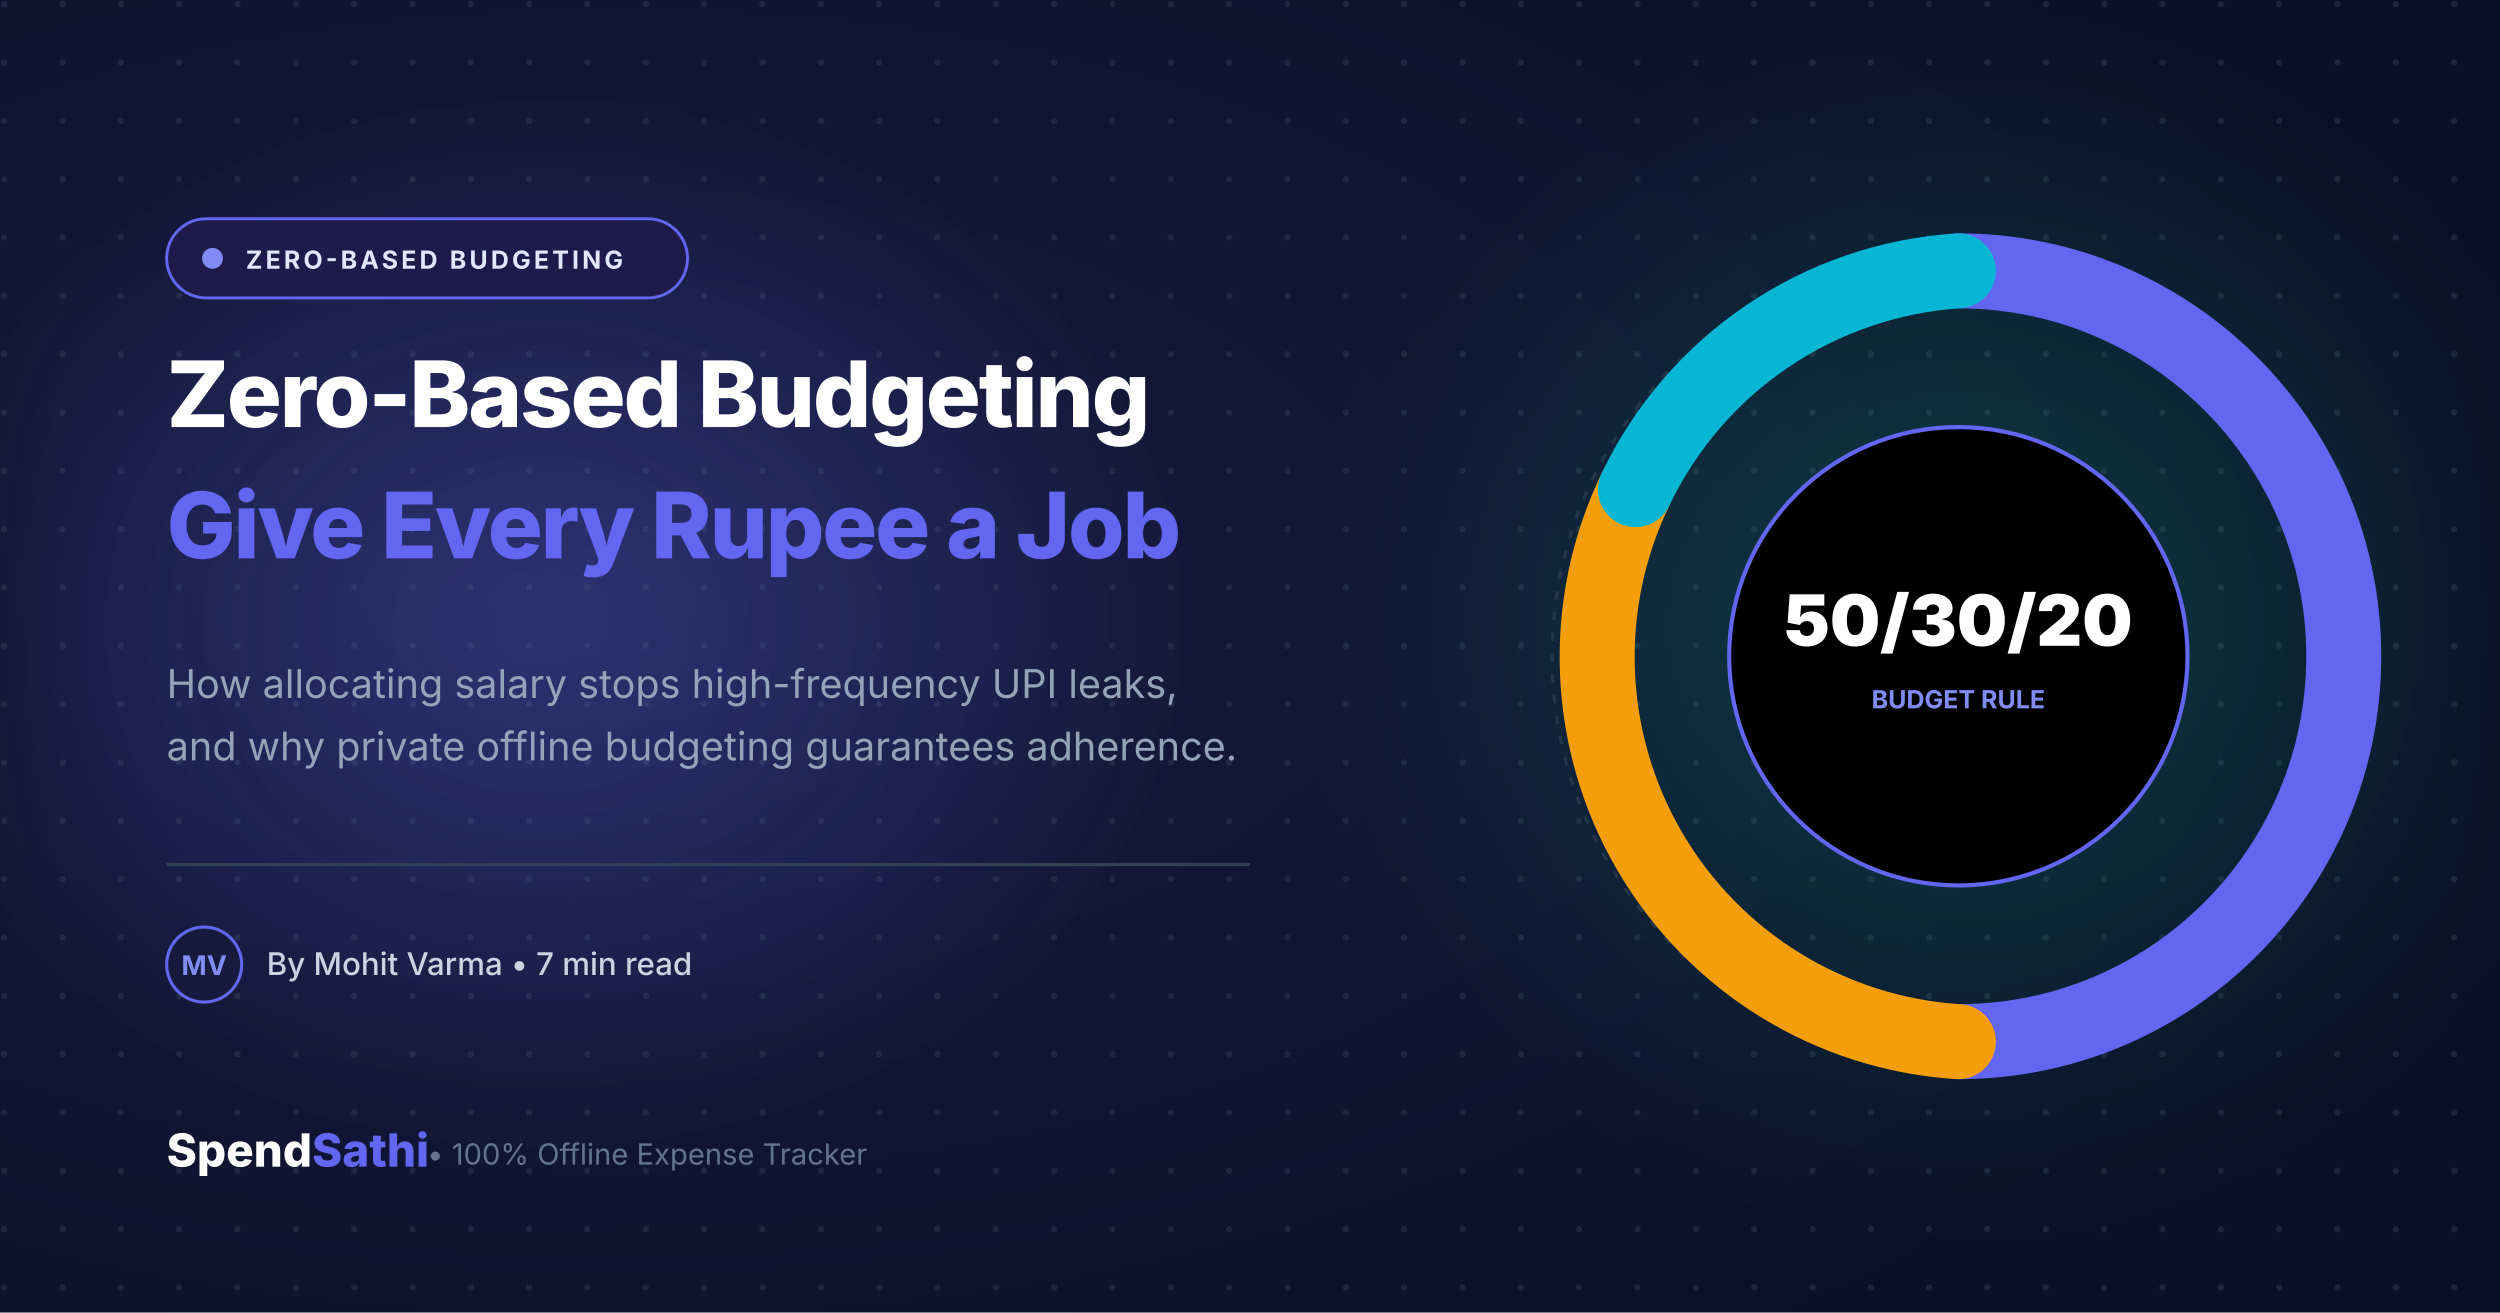
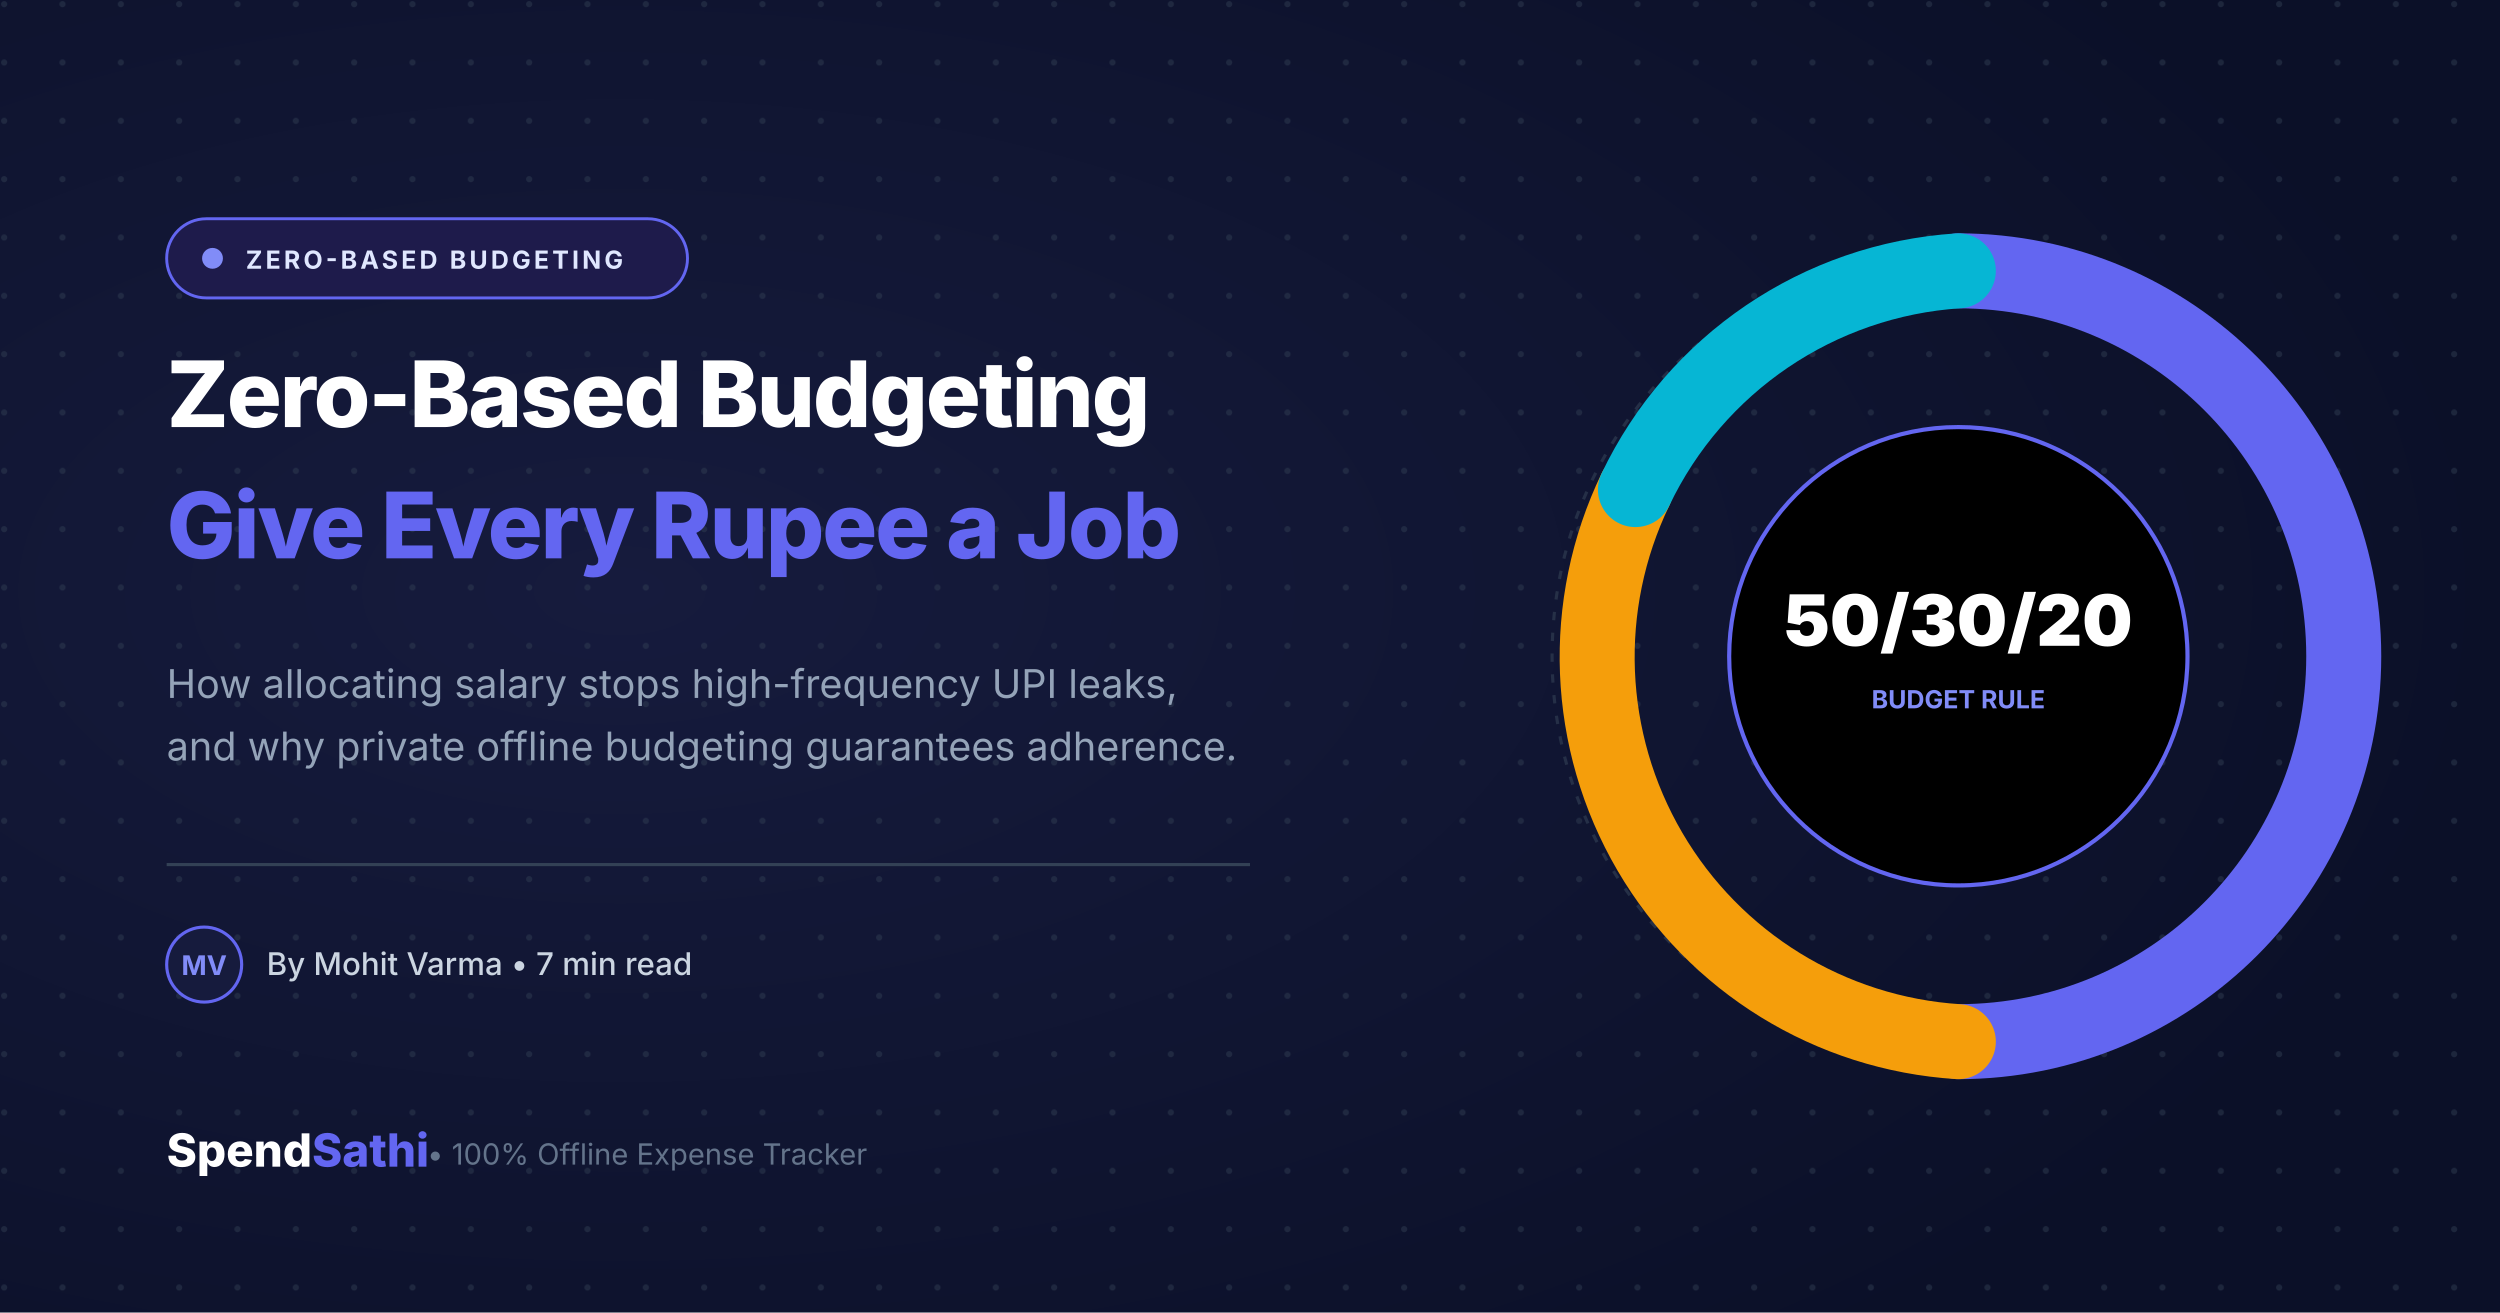
<svg xmlns="http://www.w3.org/2000/svg" width="1200" height="630" viewBox="0 0 1200 630">
  <defs>
    <radialGradient id="bg" cx="25%" cy="45%" r="75%">
      <stop offset="0%" stop-color="#161B3D" />
      <stop offset="100%" stop-color="#0B1028" />
    </radialGradient>
    <pattern id="grid" x="0" y="0" width="28" height="28" patternUnits="userSpaceOnUse">
      <circle cx="2" cy="2" r="1.5" fill="#334155" opacity="0.45" />
    </pattern>
    <radialGradient id="glow-1" cx="50%" cy="50%" r="50%">
      <stop offset="0%" stop-color="#6366F1" stop-opacity="0.32" />
      <stop offset="100%" stop-color="#6366F1" stop-opacity="0" />
    </radialGradient>
    <radialGradient id="glow-2" cx="50%" cy="50%" r="50%">
      <stop offset="0%" stop-color="#10B981" stop-opacity="0.26" />
      <stop offset="100%" stop-color="#10B981" stop-opacity="0" />
    </radialGradient>
    <filter id="blur24">
      <feGaussianBlur stdDeviation="28" />
    </filter>
  </defs>
  <rect width="1200" height="630" fill="url(#bg)" />
  <rect width="1200" height="630" fill="url(#grid)" />
-   <ellipse cx="260" cy="300" rx="320" ry="260" fill="url(#glow-1)" filter="url(#blur24)" />
-   <ellipse cx="940" cy="300" rx="300" ry="280" fill="url(#glow-2)" filter="url(#blur24)" />
  <rect x="80" y="105" width="250" height="38" rx="19" fill="#1E1B4B" stroke="#6366F1" stroke-width="1.4" />
  <circle cx="102" cy="124" r="5" fill="#818CF8" />
  <text x="118" y="129" font-family="'Inter', system-ui, sans-serif" font-size="12" font-weight="700" fill="#E0E7FF" letter-spacing="1.5">ZERO-BASED BUDGETING</text>
  <text x="80" y="205" font-family="'Inter', system-ui, sans-serif" font-size="44" font-weight="800" fill="#FFFFFF" letter-spacing="-1">Zero-Based Budgeting</text>
  <text x="80" y="268" font-family="'Inter', system-ui, sans-serif" font-size="44" font-weight="800" fill="#FFFFFF" letter-spacing="-1">
    <tspan fill="#6366F1">Give Every Rupee a Job</tspan>
  </text>
  <text x="80" y="335" font-family="'Inter', system-ui, sans-serif" font-size="19" fill="#94A3B8" font-weight="400">How allocating salary stops high-frequency UPI leaks,</text>
  <text x="80" y="365" font-family="'Inter', system-ui, sans-serif" font-size="19" fill="#94A3B8" font-weight="400">and why private offline budgeting guarantees adherence.</text>
  <line x1="80" y1="415" x2="600" y2="415" stroke="#334155" stroke-width="1.5" />
  <g transform="translate(80, 445)">
    <circle cx="18" cy="18" r="18" fill="#161B3D" stroke="#6366F1" stroke-width="1.5" />
    <text x="18" y="23" font-family="'Inter', system-ui, sans-serif" font-size="13" font-weight="700" fill="#818CF8" text-anchor="middle">MV</text>
    <text x="48" y="23" font-family="'Inter', system-ui, sans-serif" font-size="15" fill="#CBD5E1" font-weight="500">By Mohit Varma • 7 min read</text>
  </g>
  <g transform="translate(80, 560)">
    <text x="0" y="0" font-family="'Inter', system-ui, sans-serif" font-size="22" font-weight="800" fill="#FFFFFF">Spend<tspan fill="#6366F1">Sathi</tspan>
    </text>
    <text x="125" y="-1" font-family="'Inter', system-ui, sans-serif" font-size="14" fill="#64748B">• 100% Offline Expense Tracker</text>
  </g>
  <g transform="translate(730, 95)">
    <circle cx="210" cy="220" r="195" fill="none" stroke="#334155" stroke-width="1.5" stroke-dasharray="4,6" opacity="0.6" />
    <path d="M 210,35 A 185,185 0 0,1 210,405" fill="none" stroke="#6366F1" stroke-width="36" stroke-linecap="round" />
    <path d="M 210,405 A 185,185 0 0,1 55,140" fill="none" stroke="#F59E0B" stroke-width="36" stroke-linecap="round" />
    <path d="M 55,140 A 185,185 0 0,1 210,35" fill="none" stroke="#06B6D4" stroke-width="36" stroke-linecap="round" />
    <circle cx="210" cy="220" r="110" fill="(29, 35, 79)" stroke="#6366F1" stroke-width="2" />
    <text x="210" y="215" font-family="'Inter', system-ui, sans-serif" font-size="34" font-weight="900" fill="#FFFFFF" text-anchor="middle">50/30/20</text>
    <text x="210" y="245" font-family="'Inter', system-ui, sans-serif" font-size="12" font-weight="700" fill="#818CF8" text-anchor="middle">BUDGET RULE</text>
  </g>
</svg>
